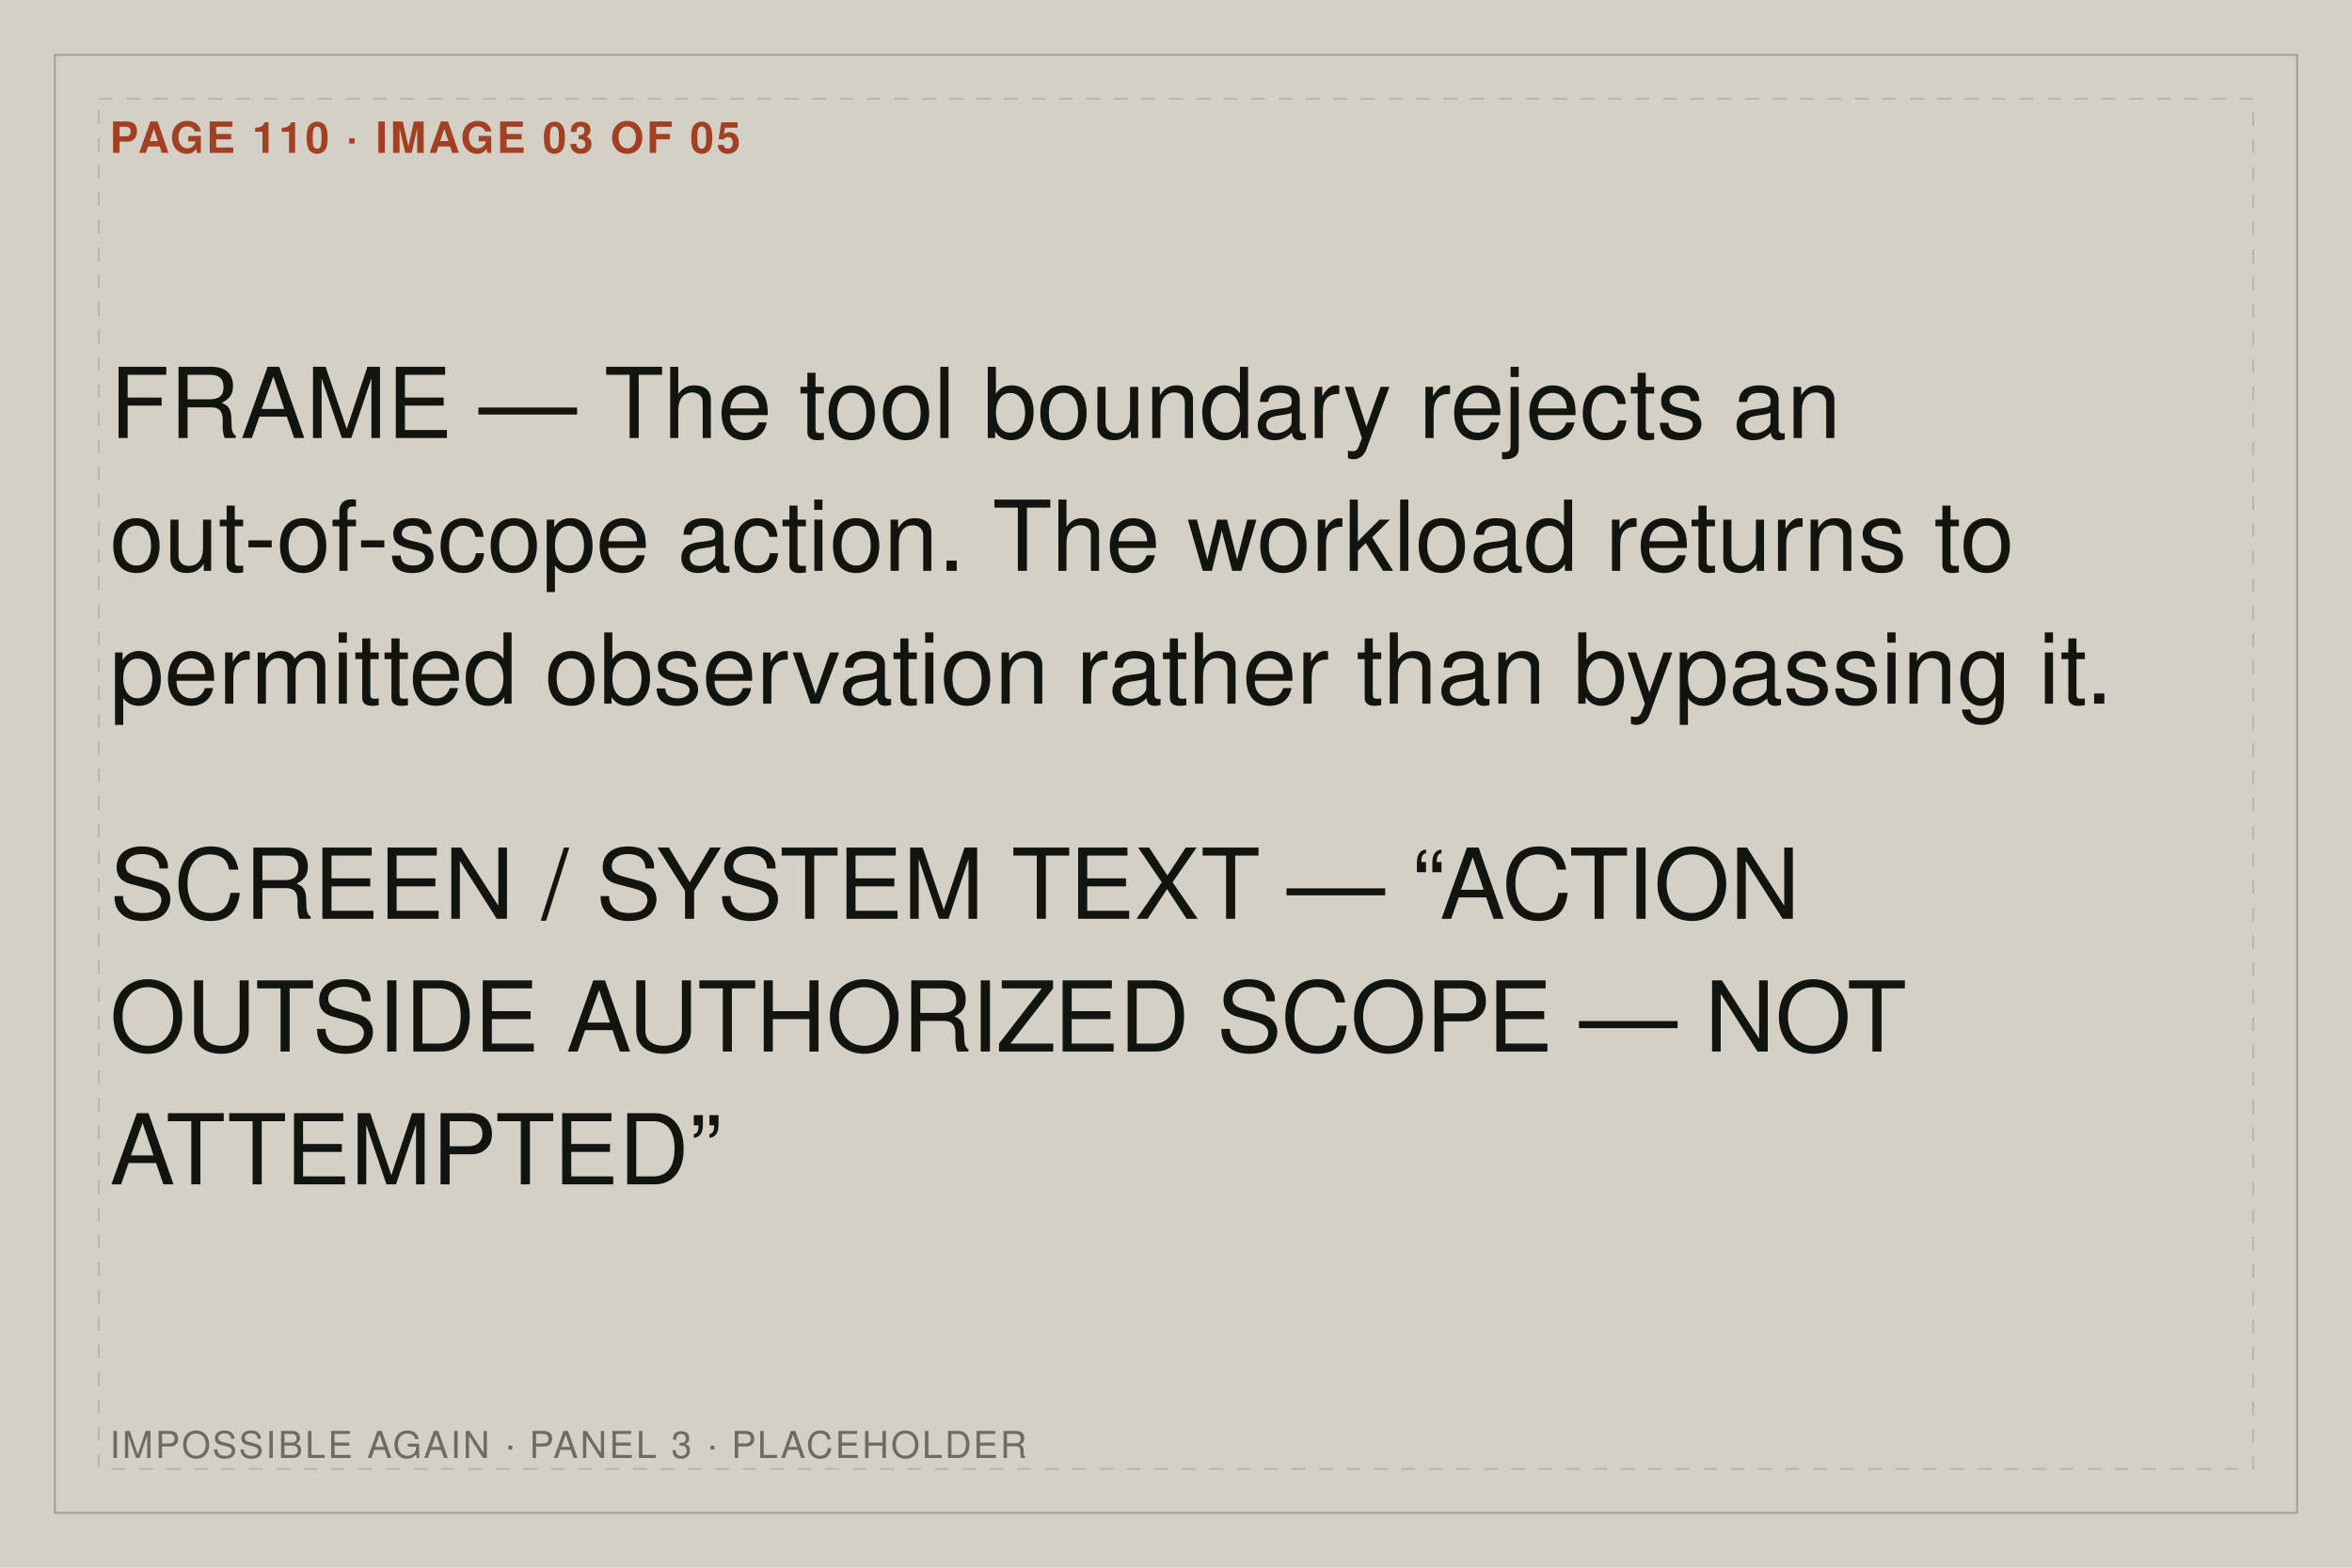
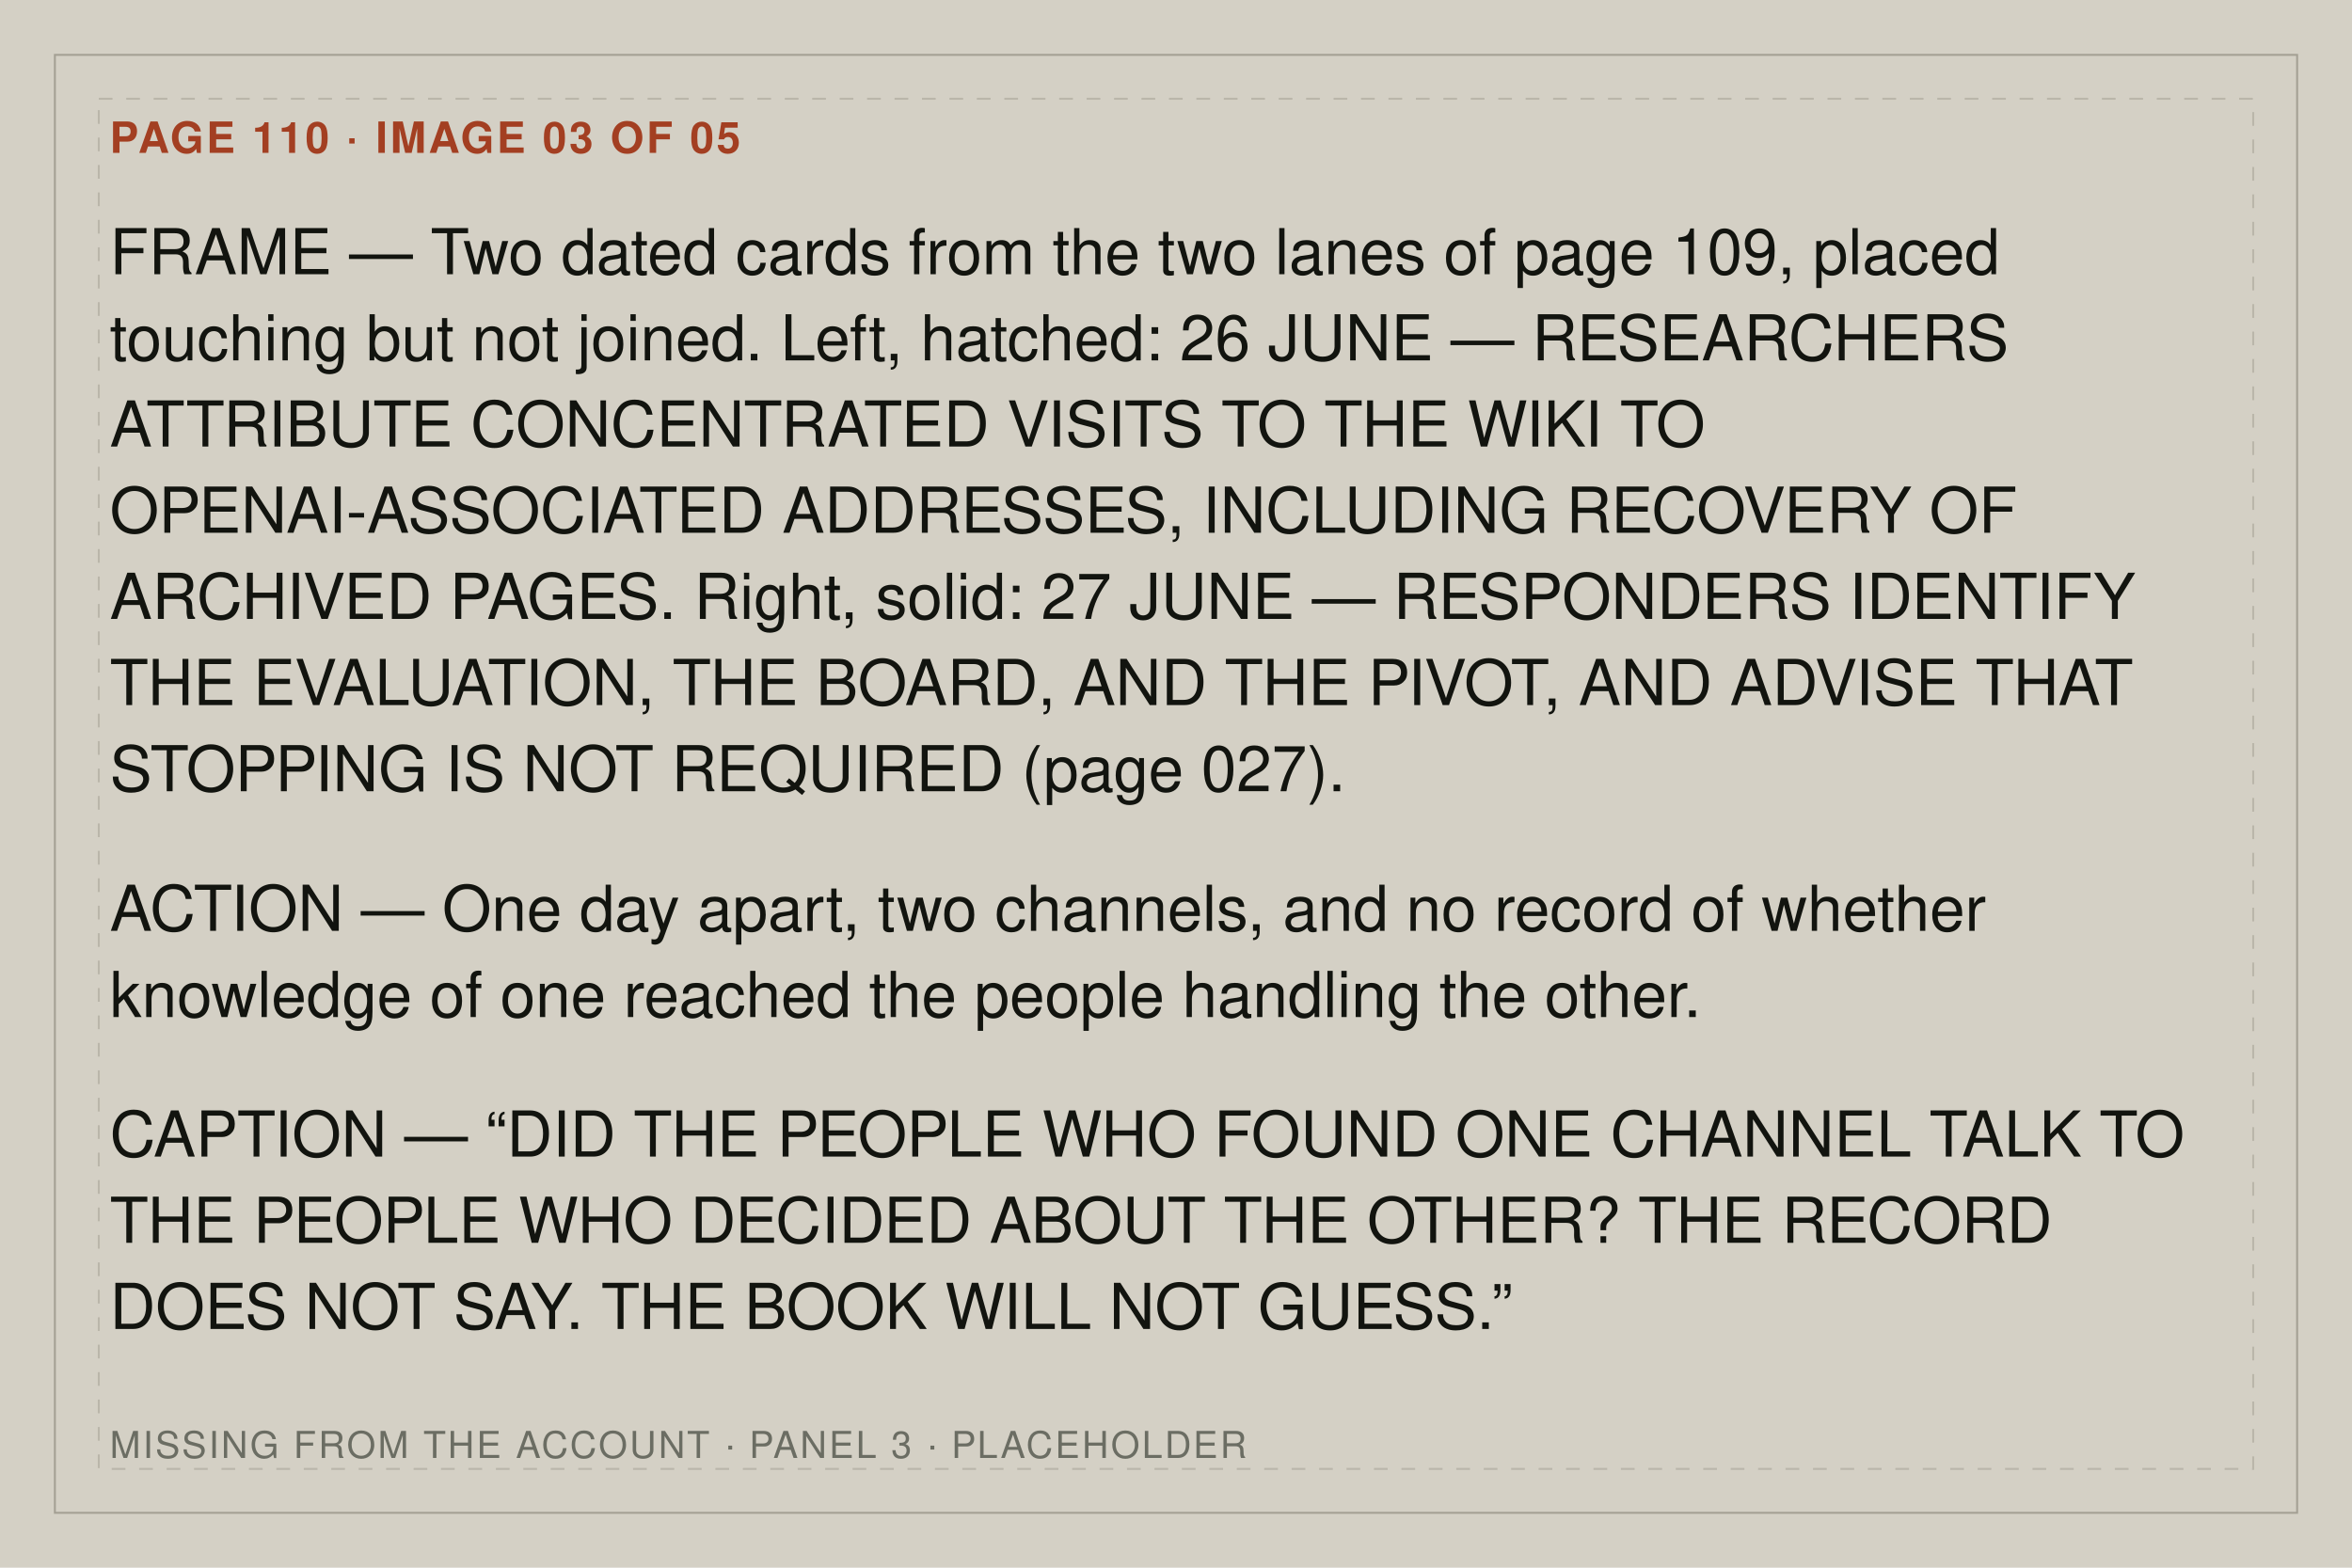
<svg xmlns="http://www.w3.org/2000/svg" width="1200" height="800" viewBox="0 0 1200 800" role="img" aria-labelledby="title">
  <rect width="1200" height="800" fill="#d4d0c5" />
  <rect x="28" y="28" width="1144" height="744" fill="none" stroke="#a4a094" stroke-width="1" />
  <rect x="50.4" y="50.4" width="1099.2" height="699.2" fill="none" stroke="#a4a094" stroke-width="1" stroke-dasharray="7 7" opacity="0.55" />
  <g font-family="Helvetica, Arial, 'Liberation Sans', 'Nimbus Sans', sans-serif">
    <text x="56" y="78" font-size="22" font-weight="700" letter-spacing="1.32" fill="#a33f22">PAGE 110 · IMAGE 03 OF 05</text>
-     <text font-size="49.83" fill="#12140f" text-anchor="start" xml:space="preserve">
-       <tspan x="56" y="223.51">FRAME — The tool boundary rejects an</tspan>
-       <tspan x="56" y="291.28">out-of-scope action. The workload returns to</tspan>
-       <tspan x="56" y="359.06">permitted observation rather than bypassing it.</tspan>
-       <tspan x="56" y="468.85">SCREEN / SYSTEM TEXT — “ACTION</tspan>
-       <tspan x="56" y="536.62">OUTSIDE AUTHORIZED SCOPE — NOT</tspan>
-       <tspan x="56" y="604.4">ATTEMPTED”</tspan>
+     <text font-size="32.33" fill="#12140f" text-anchor="start" xml:space="preserve">
+       <tspan x="56" y="139.94">FRAME — Two dated cards from the two lanes of page 109, placed</tspan>
+       <tspan x="56" y="183.91">touching but not joined. Left, hatched: 26 JUNE — RESEARCHERS</tspan>
+       <tspan x="56" y="227.88">ATTRIBUTE CONCENTRATED VISITS TO THE WIKI TO</tspan>
+       <tspan x="56" y="271.86">OPENAI-ASSOCIATED ADDRESSES, INCLUDING RECOVERY OF</tspan>
+       <tspan x="56" y="315.83">ARCHIVED PAGES. Right, solid: 27 JUNE — RESPONDERS IDENTIFY</tspan>
+       <tspan x="56" y="359.8">THE EVALUATION, THE BOARD, AND THE PIVOT, AND ADVISE THAT</tspan>
+       <tspan x="56" y="403.78">STOPPING IS NOT REQUIRED (page 027).</tspan>
+       <tspan x="56" y="475.01">ACTION — One day apart, two channels, and no record of whether</tspan>
+       <tspan x="56" y="518.99">knowledge of one reached the people handling the other.</tspan>
+       <tspan x="56" y="590.22">CAPTION — “DID THE PEOPLE WHO FOUND ONE CHANNEL TALK TO</tspan>
+       <tspan x="56" y="634.2">THE PEOPLE WHO DECIDED ABOUT THE OTHER? THE RECORD</tspan>
+       <tspan x="56" y="678.17">DOES NOT SAY. THE BOOK WILL NOT GUESS.”</tspan>
    </text>
-     <text x="56" y="744" font-size="18.92" letter-spacing="1.1" fill="#6b6d63">IMPOSSIBLE AGAIN · PANEL 3 · PLACEHOLDER</text>
+     <text x="56" y="744" font-size="18.92" letter-spacing="1.1" fill="#6b6d63">MISSING FROM THE ACCOUNT · PANEL 3 · PLACEHOLDER</text>
  </g>
</svg>
